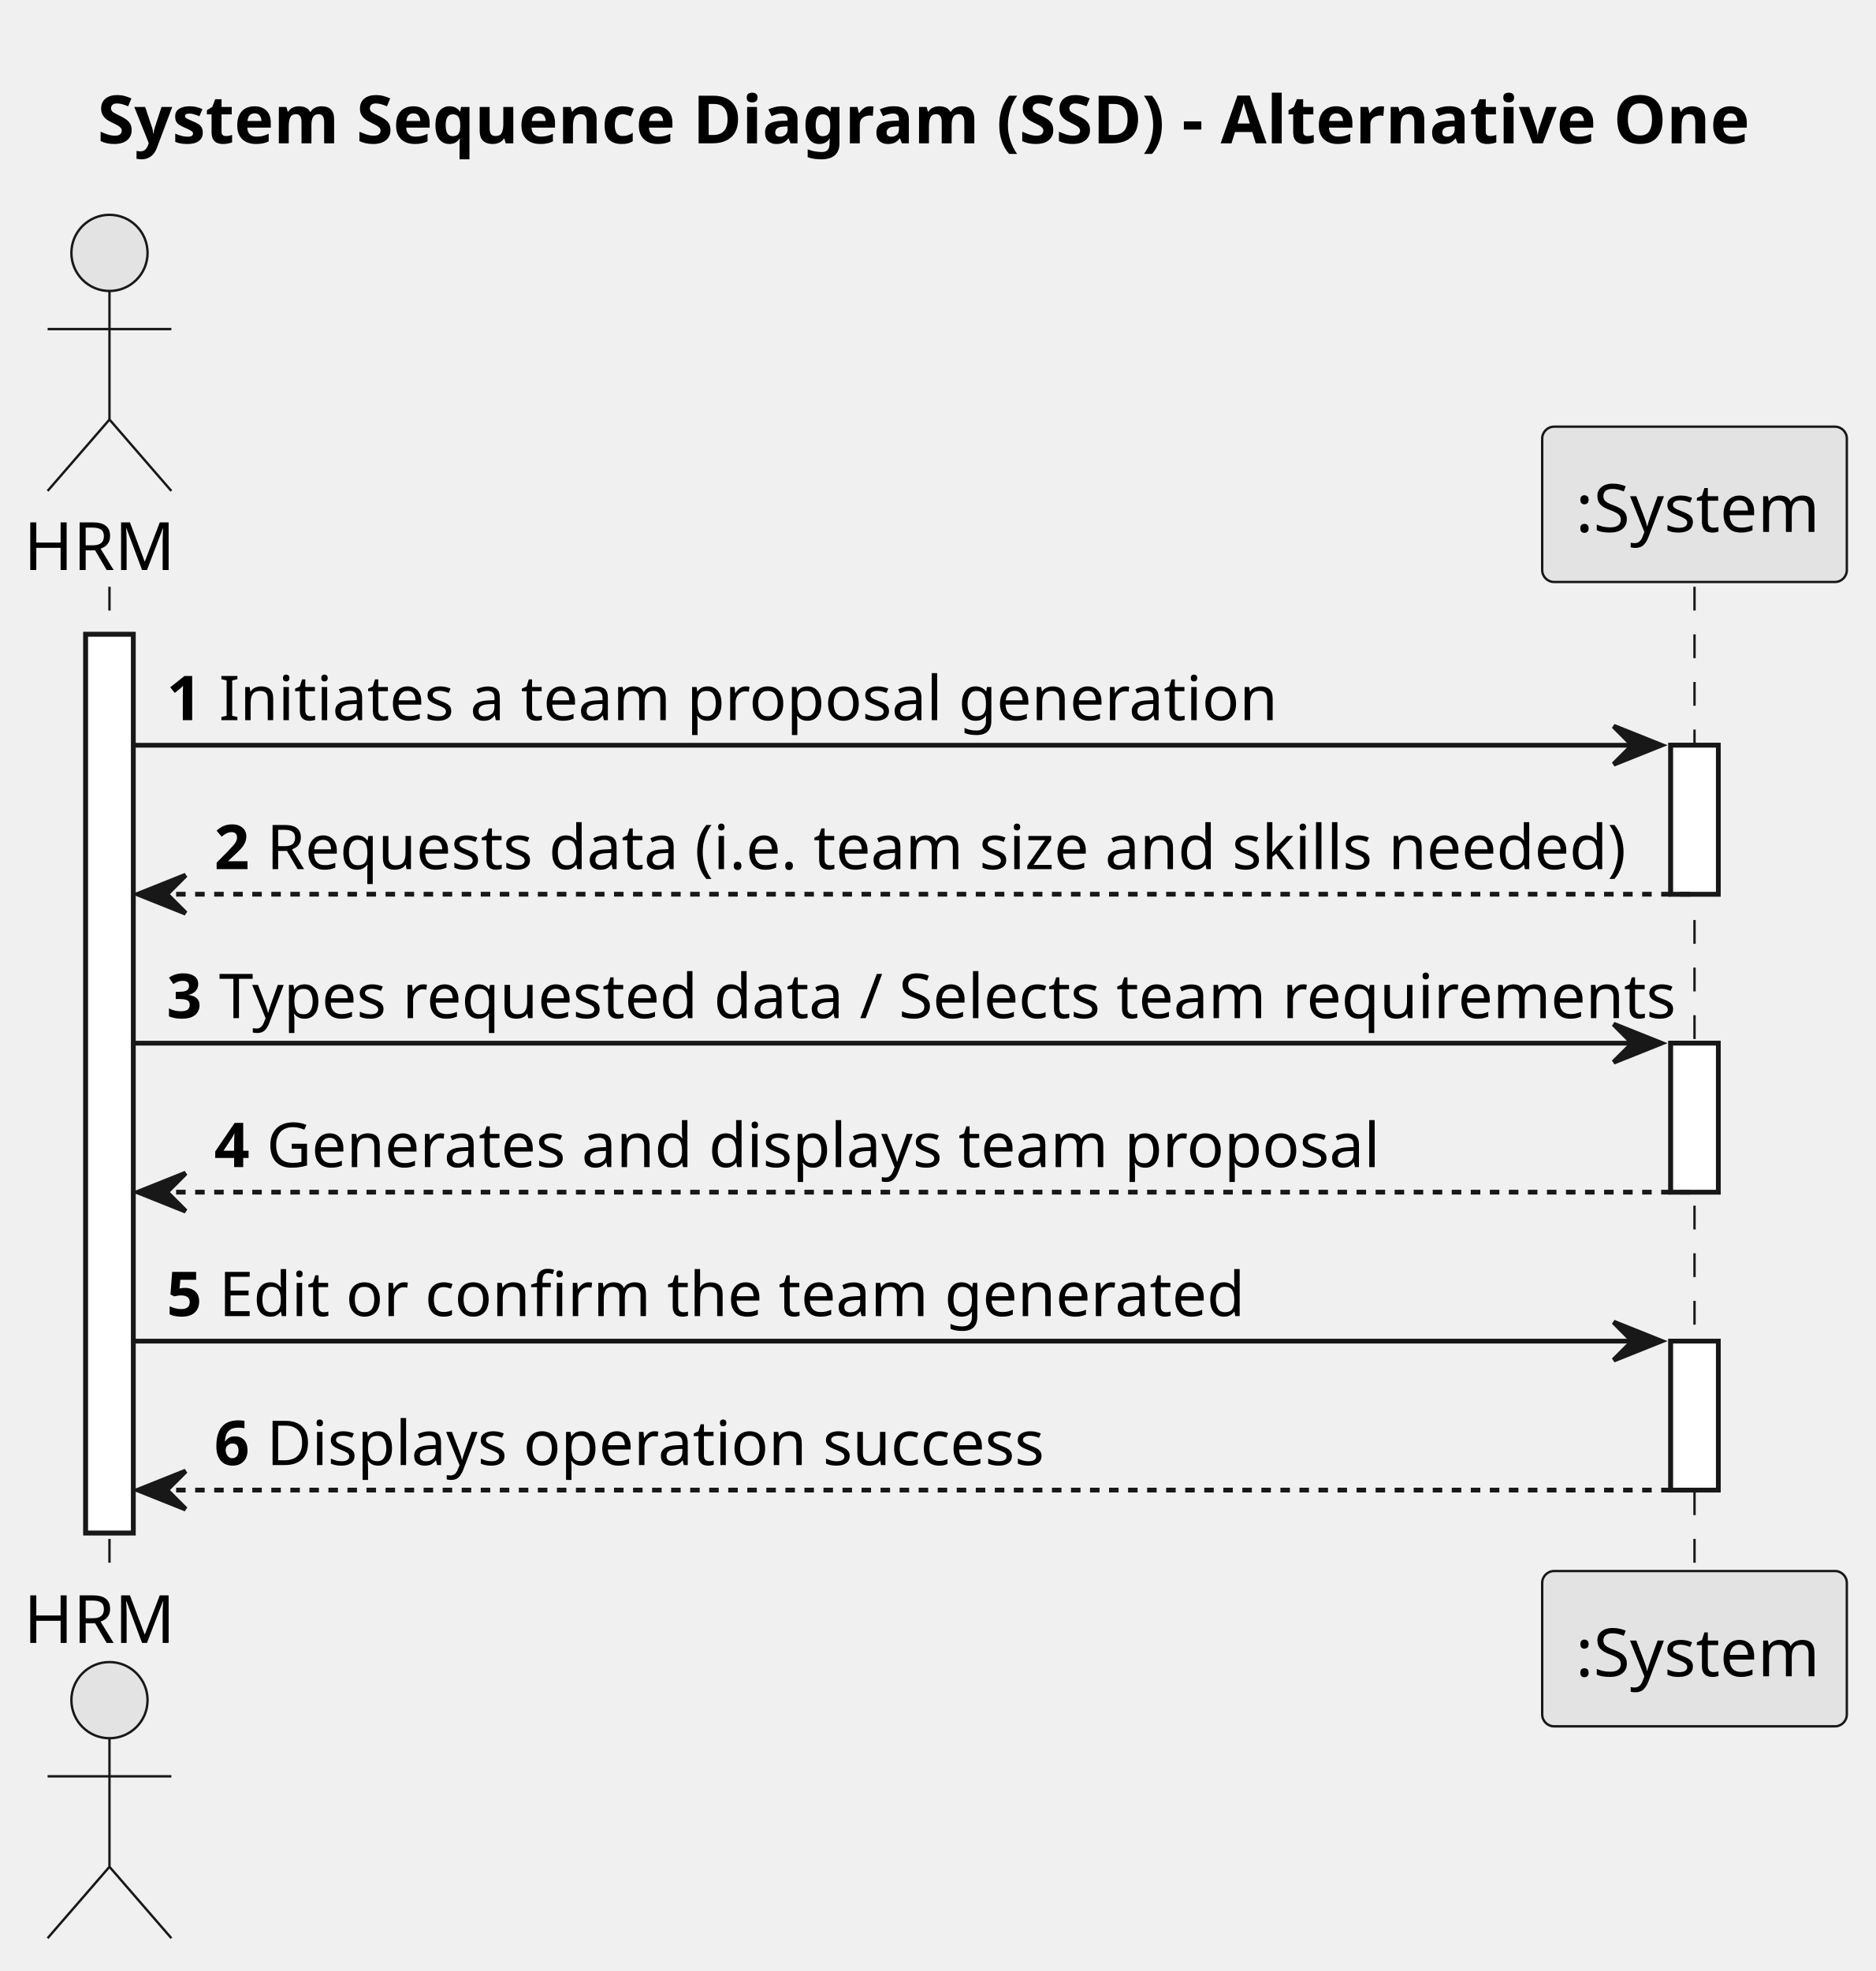
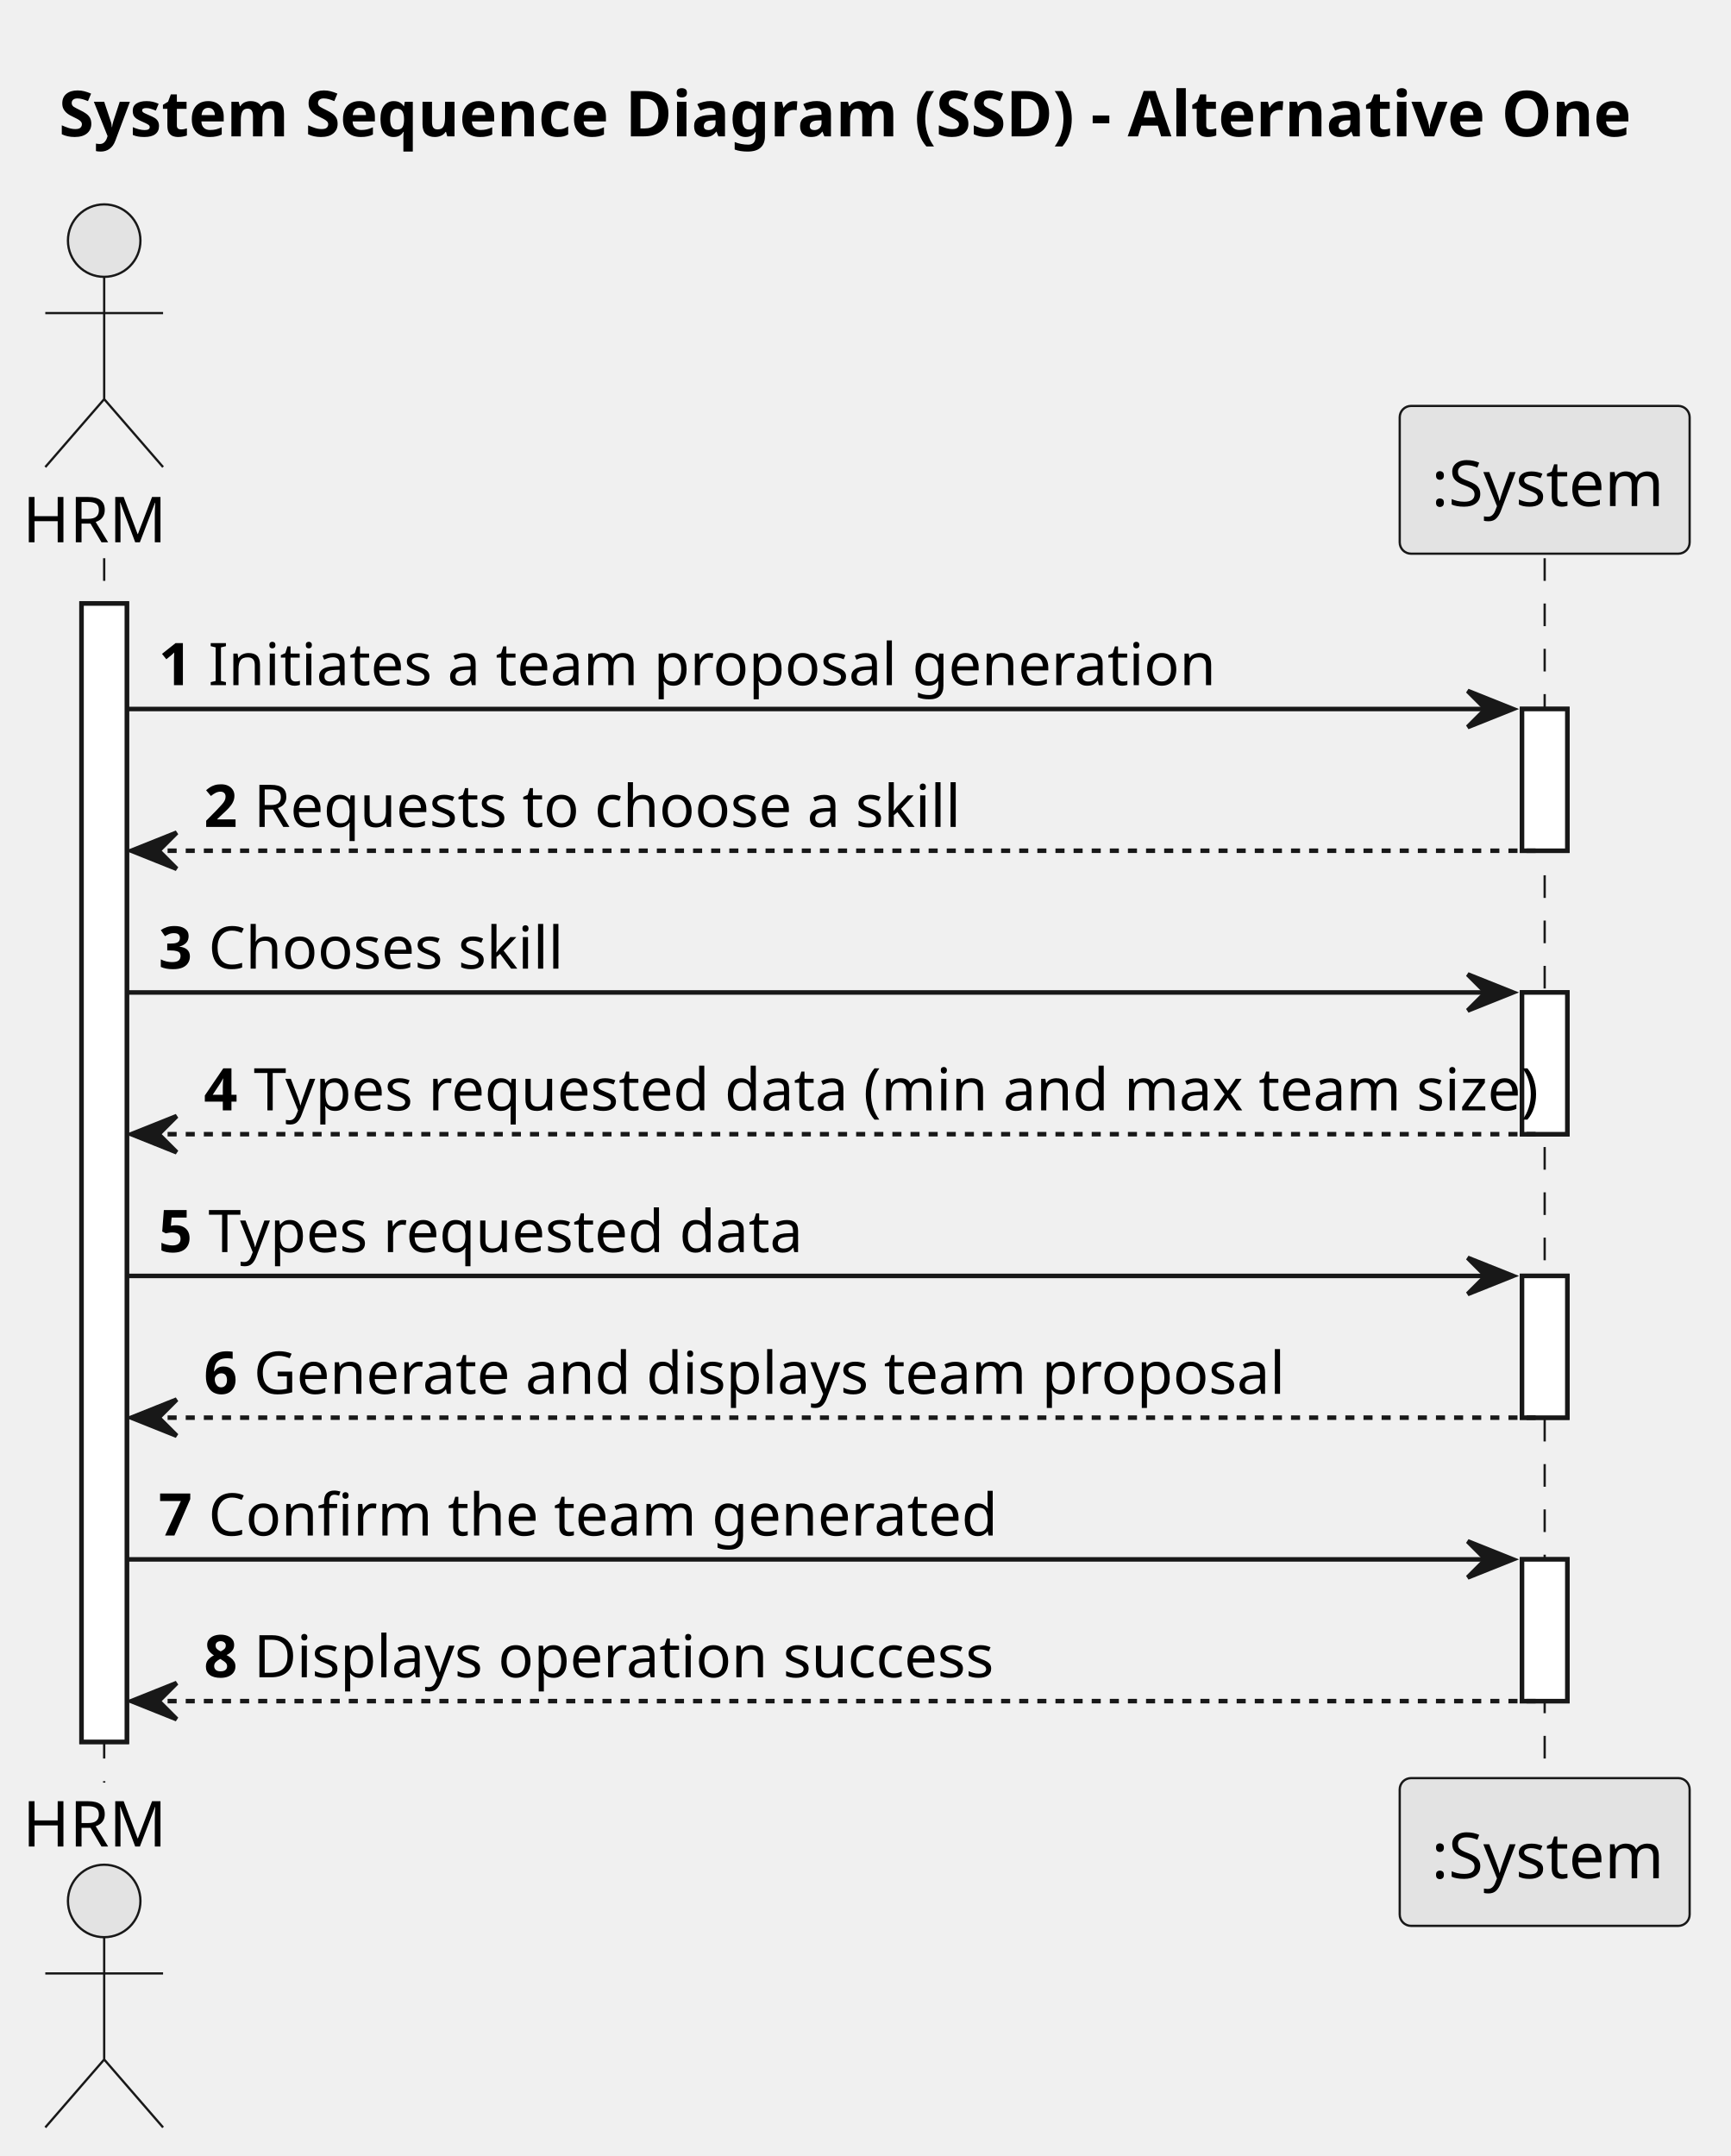
- <svg xmlns="http://www.w3.org/2000/svg" contentStyleType="text/css" height="414px" preserveAspectRatio="none" style="width:394px;height:414px;background:#FFFFFF;" version="1.1" viewBox="0 0 394 414" width="394px" zoomAndPan="magnify">
+ <svg xmlns="http://www.w3.org/2000/svg" contentStyleType="text/css" height="476px" preserveAspectRatio="none" style="width:382px;height:476px;background:#FFFFFF;" version="1.1" viewBox="0 0 382 476" width="382px" zoomAndPan="magnify">
  <defs />
  <g>
-     <text fill="#000000" font-family="sans-serif" font-size="14" font-weight="bold" lengthAdjust="spacing" textLength="351" x="20.5" y="30.107">System Sequence Diagram (SSD) - Alternative One</text>
-     <rect fill="#FFFFFF" height="188.746" style="stroke:#181818;stroke-width:1.0;" width="10" x="18" y="133.242" />
-     <rect fill="#FFFFFF" height="31.291" style="stroke:#181818;stroke-width:1.0;" width="10" x="351" y="156.533" />
-     <rect fill="#FFFFFF" height="31.291" style="stroke:#181818;stroke-width:1.0;" width="10" x="351" y="219.115" />
-     <rect fill="#FFFFFF" height="31.291" style="stroke:#181818;stroke-width:1.0;" width="10" x="351" y="281.697" />
-     <line style="stroke:#181818;stroke-width:0.5;stroke-dasharray:5.0,5.0;" x1="23" x2="23" y1="123.242" y2="330.988" />
-     <line style="stroke:#181818;stroke-width:0.5;stroke-dasharray:5.0,5.0;" x1="356" x2="356" y1="123.242" y2="330.988" />
+     <text fill="#000000" font-family="sans-serif" font-size="14" font-weight="bold" lengthAdjust="spacing" textLength="351" x="13" y="30.107">System Sequence Diagram (SSD) - Alternative One</text>
+     <rect fill="#FFFFFF" height="251.328" style="stroke:#181818;stroke-width:1.0;" width="10" x="18" y="133.242" />
+     <rect fill="#FFFFFF" height="31.291" style="stroke:#181818;stroke-width:1.0;" width="10" x="336" y="156.533" />
+     <rect fill="#FFFFFF" height="31.291" style="stroke:#181818;stroke-width:1.0;" width="10" x="336" y="219.115" />
+     <rect fill="#FFFFFF" height="31.291" style="stroke:#181818;stroke-width:1.0;" width="10" x="336" y="281.697" />
+     <rect fill="#FFFFFF" height="31.291" style="stroke:#181818;stroke-width:1.0;" width="10" x="336" y="344.279" />
+     <line style="stroke:#181818;stroke-width:0.5;stroke-dasharray:5.0,5.0;" x1="23" x2="23" y1="123.242" y2="393.57" />
+     <line style="stroke:#181818;stroke-width:0.5;stroke-dasharray:5.0,5.0;" x1="341" x2="341" y1="123.242" y2="393.57" />
    <text fill="#000000" font-family="sans-serif" font-size="14" lengthAdjust="spacing" textLength="30" x="5" y="119.728">HRM</text>
    <ellipse cx="23" cy="53.121" fill="#E3E3E3" rx="8" ry="8" style="stroke:#181818;stroke-width:0.5;" />
    <path d="M23,61.121 L23,88.121 M10,69.121 L36,69.121 M23,88.121 L10,103.121 M23,88.121 L36,103.121 " fill="none" style="stroke:#181818;stroke-width:0.5;" />
-     <text fill="#000000" font-family="sans-serif" font-size="14" lengthAdjust="spacing" textLength="30" x="5" y="345.096">HRM</text>
-     <ellipse cx="23" cy="357.109" fill="#E3E3E3" rx="8" ry="8" style="stroke:#181818;stroke-width:0.5;" />
-     <path d="M23,365.109 L23,392.109 M10,373.109 L36,373.109 M23,392.109 L10,407.109 M23,392.109 L36,407.109 " fill="none" style="stroke:#181818;stroke-width:0.5;" />
-     <rect fill="#E3E3E3" height="32.621" rx="2.5" ry="2.5" style="stroke:#181818;stroke-width:0.5;" width="64" x="324" y="89.621" />
-     <text fill="#000000" font-family="sans-serif" font-size="14" lengthAdjust="spacing" textLength="50" x="331" y="111.728">:System</text>
-     <rect fill="#E3E3E3" height="32.621" rx="2.5" ry="2.5" style="stroke:#181818;stroke-width:0.5;" width="64" x="324" y="329.988" />
-     <text fill="#000000" font-family="sans-serif" font-size="14" lengthAdjust="spacing" textLength="50" x="331" y="352.096">:System</text>
-     <rect fill="#FFFFFF" height="188.746" style="stroke:#181818;stroke-width:1.0;" width="10" x="18" y="133.242" />
-     <rect fill="#FFFFFF" height="31.291" style="stroke:#181818;stroke-width:1.0;" width="10" x="351" y="156.533" />
-     <rect fill="#FFFFFF" height="31.291" style="stroke:#181818;stroke-width:1.0;" width="10" x="351" y="219.115" />
-     <rect fill="#FFFFFF" height="31.291" style="stroke:#181818;stroke-width:1.0;" width="10" x="351" y="281.697" />
-     <polygon fill="#181818" points="339,152.533,349,156.533,339,160.533,343,156.533" style="stroke:#181818;stroke-width:1.0;" />
-     <line style="stroke:#181818;stroke-width:1.0;" x1="28" x2="345" y1="156.533" y2="156.533" />
+     <text fill="#000000" font-family="sans-serif" font-size="14" lengthAdjust="spacing" textLength="30" x="5" y="407.678">HRM</text>
+     <ellipse cx="23" cy="419.691" fill="#E3E3E3" rx="8" ry="8" style="stroke:#181818;stroke-width:0.5;" />
+     <path d="M23,427.691 L23,454.691 M10,435.691 L36,435.691 M23,454.691 L10,469.691 M23,454.691 L36,469.691 " fill="none" style="stroke:#181818;stroke-width:0.5;" />
+     <rect fill="#E3E3E3" height="32.621" rx="2.5" ry="2.5" style="stroke:#181818;stroke-width:0.5;" width="64" x="309" y="89.621" />
+     <text fill="#000000" font-family="sans-serif" font-size="14" lengthAdjust="spacing" textLength="50" x="316" y="111.728">:System</text>
+     <rect fill="#E3E3E3" height="32.621" rx="2.5" ry="2.5" style="stroke:#181818;stroke-width:0.5;" width="64" x="309" y="392.57" />
+     <text fill="#000000" font-family="sans-serif" font-size="14" lengthAdjust="spacing" textLength="50" x="316" y="414.678">:System</text>
+     <rect fill="#FFFFFF" height="251.328" style="stroke:#181818;stroke-width:1.0;" width="10" x="18" y="133.242" />
+     <rect fill="#FFFFFF" height="31.291" style="stroke:#181818;stroke-width:1.0;" width="10" x="336" y="156.533" />
+     <rect fill="#FFFFFF" height="31.291" style="stroke:#181818;stroke-width:1.0;" width="10" x="336" y="219.115" />
+     <rect fill="#FFFFFF" height="31.291" style="stroke:#181818;stroke-width:1.0;" width="10" x="336" y="281.697" />
+     <rect fill="#FFFFFF" height="31.291" style="stroke:#181818;stroke-width:1.0;" width="10" x="336" y="344.279" />
+     <polygon fill="#181818" points="324,152.533,334,156.533,324,160.533,328,156.533" style="stroke:#181818;stroke-width:1.0;" />
+     <line style="stroke:#181818;stroke-width:1.0;" x1="28" x2="330" y1="156.533" y2="156.533" />
    <text fill="#000000" font-family="sans-serif" font-size="13" font-weight="bold" lengthAdjust="spacing" textLength="7" x="35" y="151.27">1</text>
    <text fill="#000000" font-family="sans-serif" font-size="13" lengthAdjust="spacing" textLength="206" x="46" y="151.27">Initiates a team proposal generation</text>
    <polygon fill="#181818" points="39,183.824,29,187.824,39,191.824,35,187.824" style="stroke:#181818;stroke-width:1.0;" />
-     <line style="stroke:#181818;stroke-width:1.0;stroke-dasharray:2.0,2.0;" x1="33" x2="355" y1="187.824" y2="187.824" />
+     <line style="stroke:#181818;stroke-width:1.0;stroke-dasharray:2.0,2.0;" x1="33" x2="340" y1="187.824" y2="187.824" />
    <text fill="#000000" font-family="sans-serif" font-size="13" font-weight="bold" lengthAdjust="spacing" textLength="7" x="45" y="182.561">2</text>
-     <text fill="#000000" font-family="sans-serif" font-size="13" lengthAdjust="spacing" textLength="280" x="56" y="182.561">Requests data (i.e. team size and skills needed)</text>
-     <polygon fill="#181818" points="339,215.115,349,219.115,339,223.115,343,219.115" style="stroke:#181818;stroke-width:1.0;" />
-     <line style="stroke:#181818;stroke-width:1.0;" x1="28" x2="345" y1="219.115" y2="219.115" />
+     <text fill="#000000" font-family="sans-serif" font-size="13" lengthAdjust="spacing" textLength="154" x="56" y="182.561">Requests to choose a skill</text>
+     <polygon fill="#181818" points="324,215.115,334,219.115,324,223.115,328,219.115" style="stroke:#181818;stroke-width:1.0;" />
+     <line style="stroke:#181818;stroke-width:1.0;" x1="28" x2="330" y1="219.115" y2="219.115" />
    <text fill="#000000" font-family="sans-serif" font-size="13" font-weight="bold" lengthAdjust="spacing" textLength="7" x="35" y="213.852">3</text>
-     <text fill="#000000" font-family="sans-serif" font-size="13" lengthAdjust="spacing" textLength="293" x="46" y="213.852">Types requested data / Selects team requirements</text>
+     <text fill="#000000" font-family="sans-serif" font-size="13" lengthAdjust="spacing" textLength="78" x="46" y="213.852">Chooses skill</text>
    <polygon fill="#181818" points="39,246.406,29,250.406,39,254.406,35,250.406" style="stroke:#181818;stroke-width:1.0;" />
-     <line style="stroke:#181818;stroke-width:1.0;stroke-dasharray:2.0,2.0;" x1="33" x2="355" y1="250.406" y2="250.406" />
+     <line style="stroke:#181818;stroke-width:1.0;stroke-dasharray:2.0,2.0;" x1="33" x2="340" y1="250.406" y2="250.406" />
    <text fill="#000000" font-family="sans-serif" font-size="13" font-weight="bold" lengthAdjust="spacing" textLength="7" x="45" y="245.144">4</text>
-     <text fill="#000000" font-family="sans-serif" font-size="13" lengthAdjust="spacing" textLength="223" x="56" y="245.144">Generates and displays team proposal</text>
-     <polygon fill="#181818" points="339,277.697,349,281.697,339,285.697,343,281.697" style="stroke:#181818;stroke-width:1.0;" />
-     <line style="stroke:#181818;stroke-width:1.0;" x1="28" x2="345" y1="281.697" y2="281.697" />
+     <text fill="#000000" font-family="sans-serif" font-size="13" lengthAdjust="spacing" textLength="273" x="56" y="245.144">Types requested data (min and max team size)</text>
+     <polygon fill="#181818" points="324,277.697,334,281.697,324,285.697,328,281.697" style="stroke:#181818;stroke-width:1.0;" />
+     <line style="stroke:#181818;stroke-width:1.0;" x1="28" x2="330" y1="281.697" y2="281.697" />
    <text fill="#000000" font-family="sans-serif" font-size="13" font-weight="bold" lengthAdjust="spacing" textLength="7" x="35" y="276.435">5</text>
-     <text fill="#000000" font-family="sans-serif" font-size="13" lengthAdjust="spacing" textLength="200" x="46" y="276.435">Edit or confirm the team generated</text>
+     <text fill="#000000" font-family="sans-serif" font-size="13" lengthAdjust="spacing" textLength="125" x="46" y="276.435">Types requested data</text>
    <polygon fill="#181818" points="39,308.988,29,312.988,39,316.988,35,312.988" style="stroke:#181818;stroke-width:1.0;" />
-     <line style="stroke:#181818;stroke-width:1.0;stroke-dasharray:2.0,2.0;" x1="33" x2="355" y1="312.988" y2="312.988" />
+     <line style="stroke:#181818;stroke-width:1.0;stroke-dasharray:2.0,2.0;" x1="33" x2="340" y1="312.988" y2="312.988" />
    <text fill="#000000" font-family="sans-serif" font-size="13" font-weight="bold" lengthAdjust="spacing" textLength="7" x="45" y="307.726">6</text>
-     <text fill="#000000" font-family="sans-serif" font-size="13" lengthAdjust="spacing" textLength="160" x="56" y="307.726">Displays operation success</text>
+     <text fill="#000000" font-family="sans-serif" font-size="13" lengthAdjust="spacing" textLength="216" x="56" y="307.726">Generate and displays team proposal</text>
+     <polygon fill="#181818" points="324,340.279,334,344.279,324,348.279,328,344.279" style="stroke:#181818;stroke-width:1.0;" />
+     <line style="stroke:#181818;stroke-width:1.0;" x1="28" x2="330" y1="344.279" y2="344.279" />
+     <text fill="#000000" font-family="sans-serif" font-size="13" font-weight="bold" lengthAdjust="spacing" textLength="7" x="35" y="339.017">7</text>
+     <text fill="#000000" font-family="sans-serif" font-size="13" lengthAdjust="spacing" textLength="160" x="46" y="339.017">Confirm the team generated</text>
+     <polygon fill="#181818" points="39,371.57,29,375.57,39,379.57,35,375.57" style="stroke:#181818;stroke-width:1.0;" />
+     <line style="stroke:#181818;stroke-width:1.0;stroke-dasharray:2.0,2.0;" x1="33" x2="340" y1="375.57" y2="375.57" />
+     <text fill="#000000" font-family="sans-serif" font-size="13" font-weight="bold" lengthAdjust="spacing" textLength="7" x="45" y="370.308">8</text>
+     <text fill="#000000" font-family="sans-serif" font-size="13" lengthAdjust="spacing" textLength="160" x="56" y="370.308">Displays operation success</text>
  </g>
</svg>
